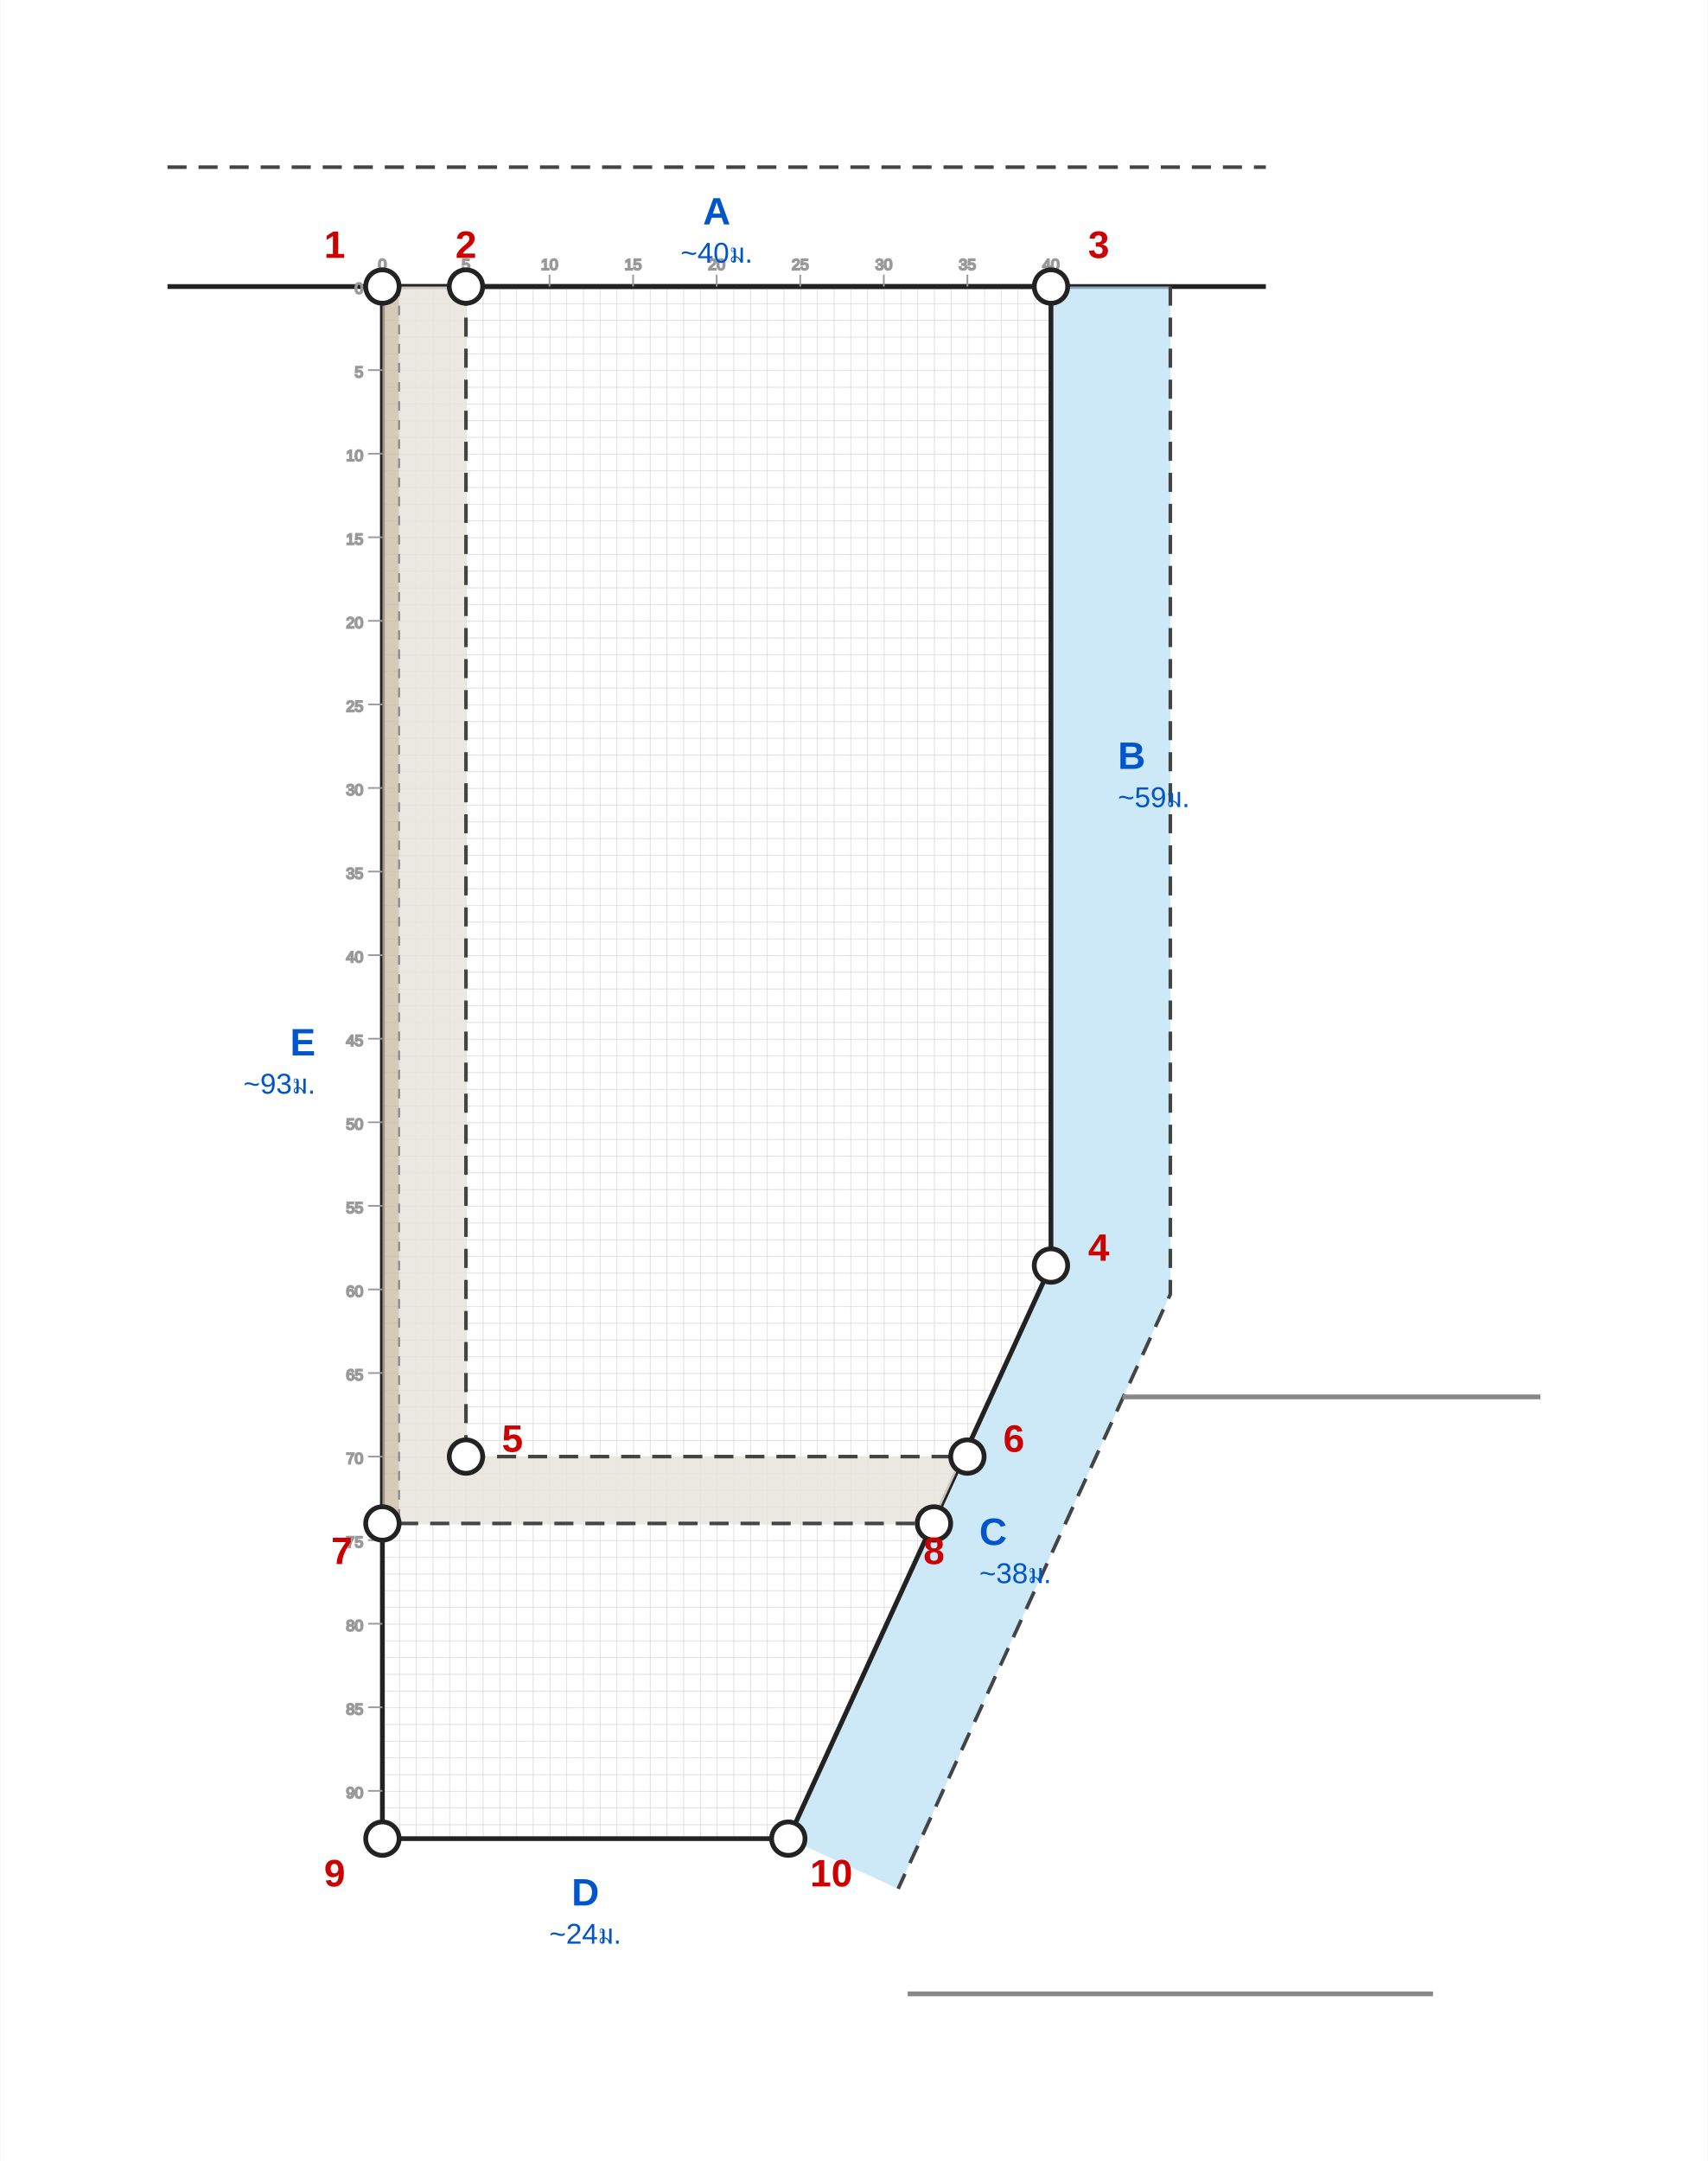
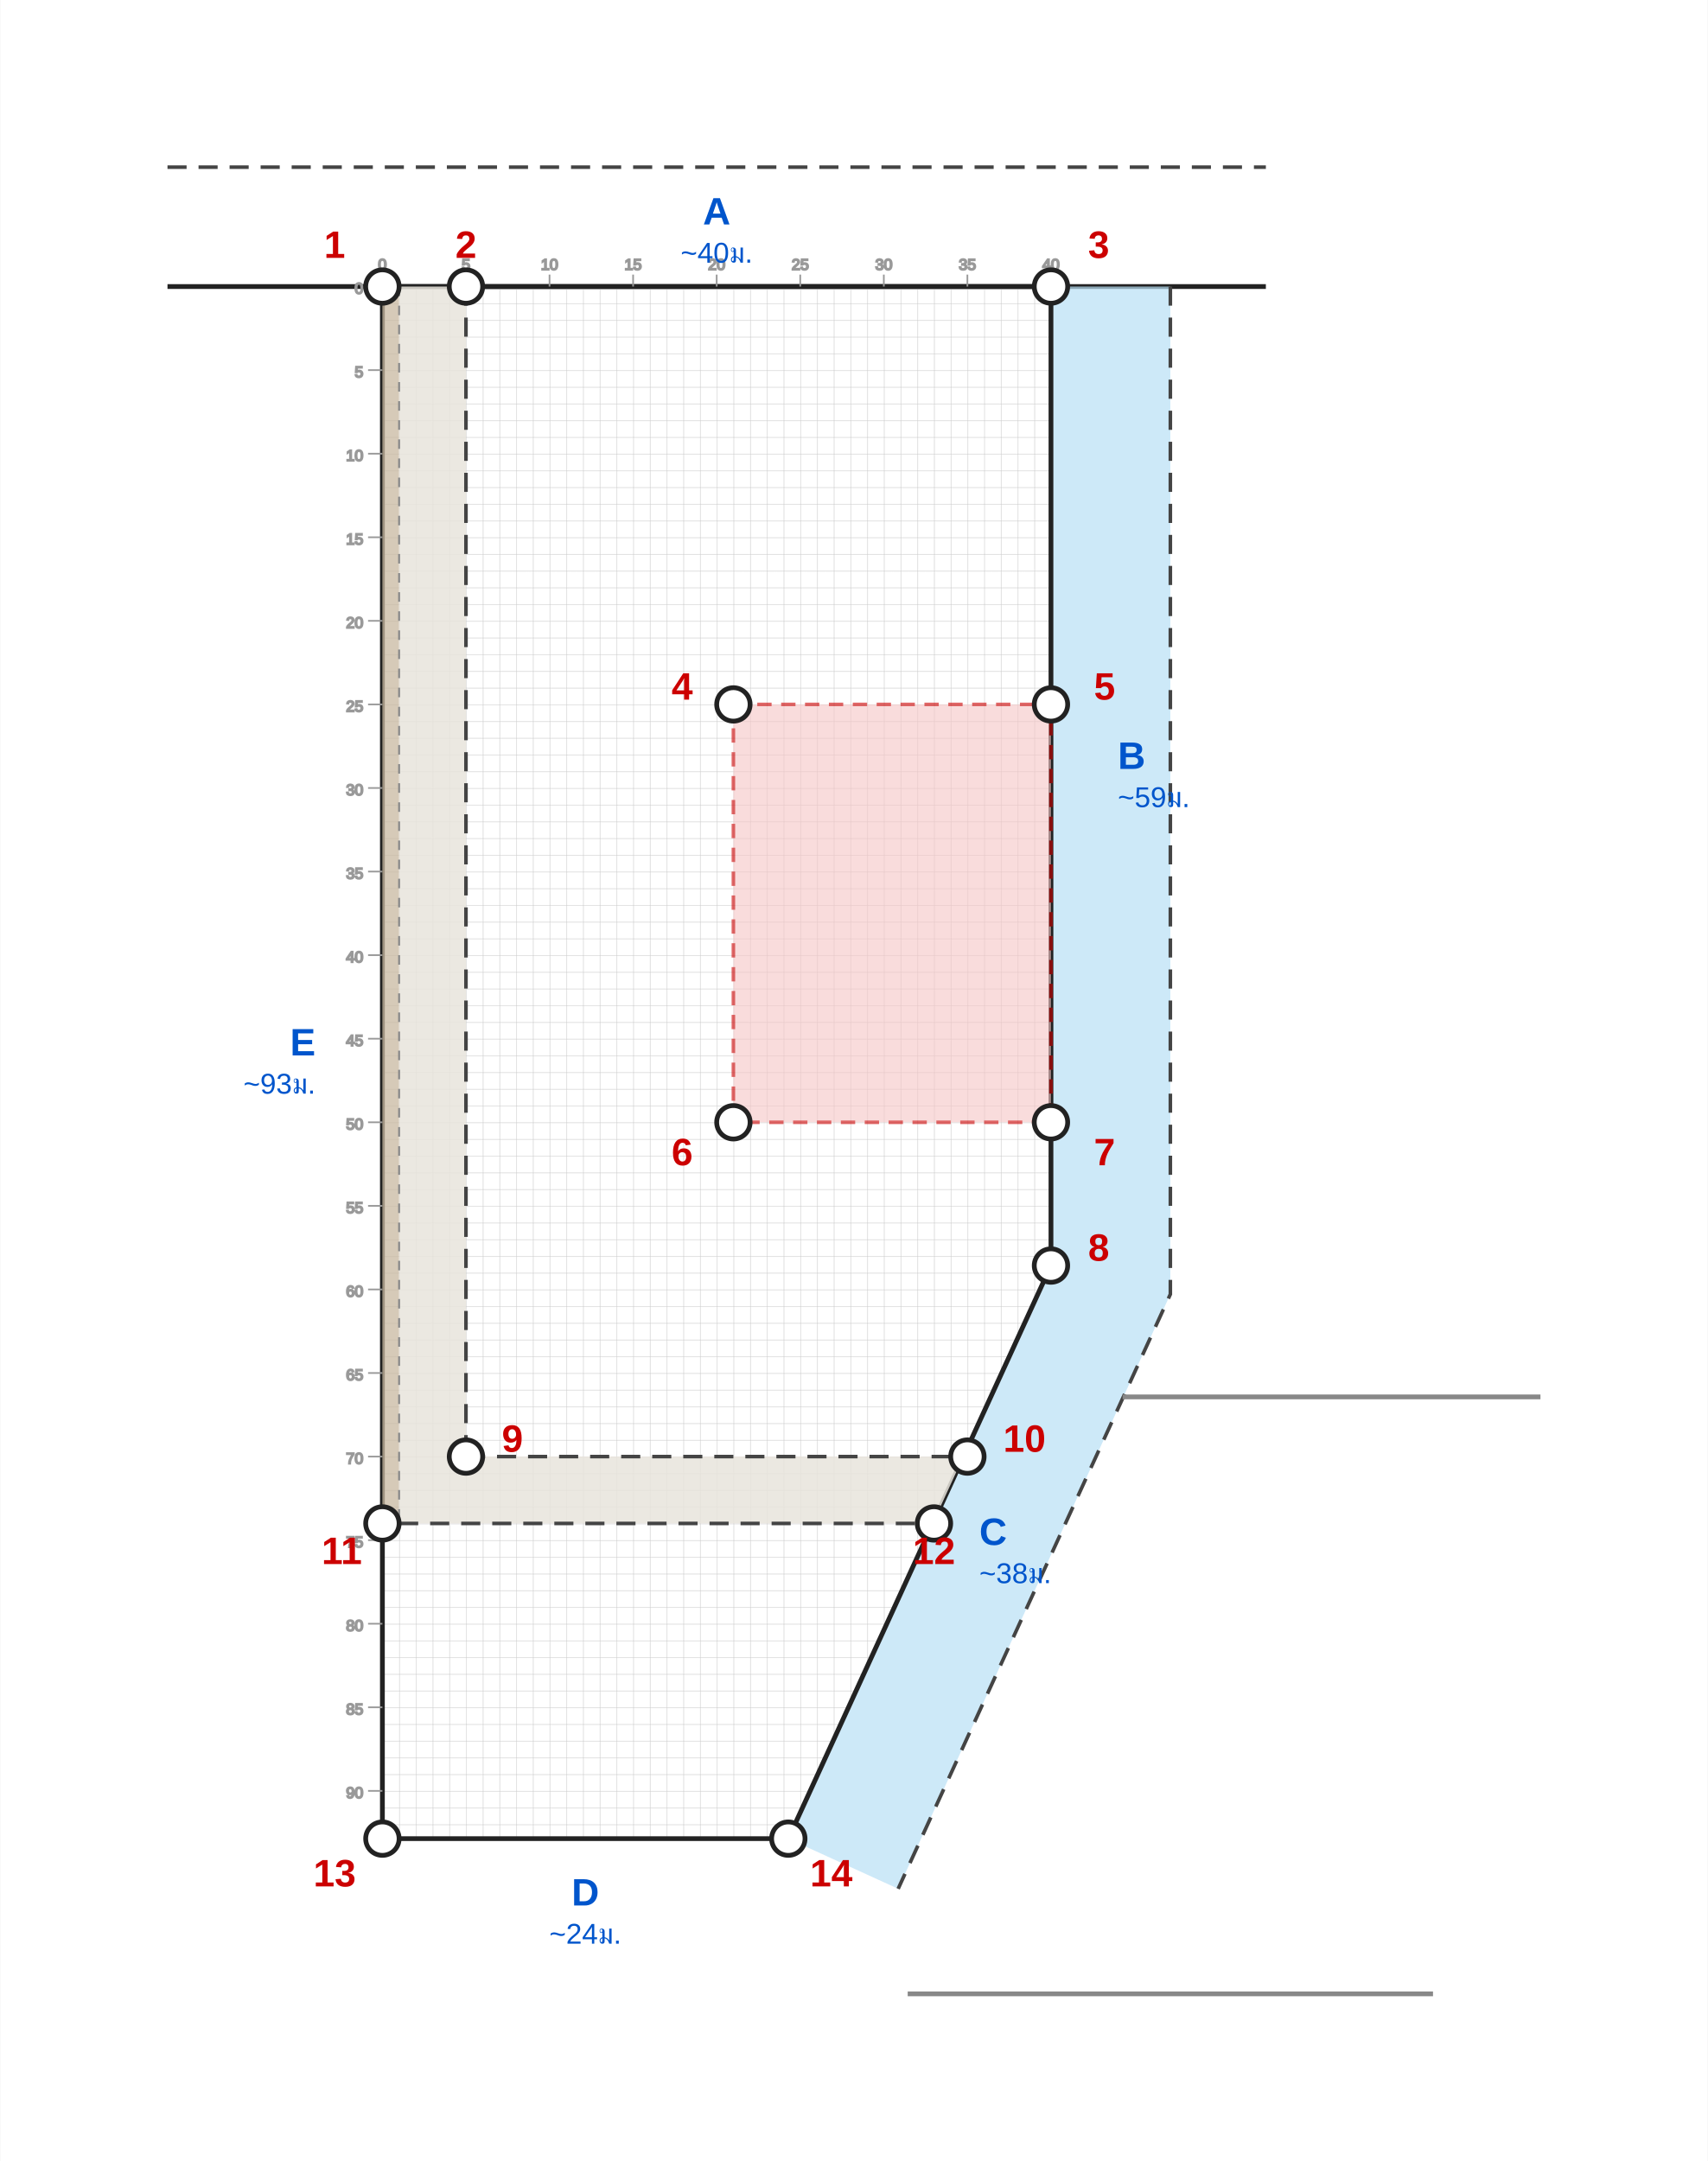
<svg xmlns="http://www.w3.org/2000/svg" viewBox="-10 10 715 905" width="1610" height="2037">
  <rect x="-10" y="10" width="715" height="905" fill="white" />
  <defs>
    <pattern id="grid1m" x="150" y="130" width="7" height="7" patternUnits="userSpaceOnUse">
      <line x1="0" y1="0" x2="7" y2="0" stroke="#ccc" stroke-width="0.4" />
      <line x1="0" y1="0" x2="0" y2="7" stroke="#ccc" stroke-width="0.4" />
    </pattern>
  </defs>
  <line x1="60" y1="80" x2="520" y2="80" stroke="#444" stroke-width="1.5" stroke-dasharray="8,5" />
  <line x1="60" y1="130" x2="520" y2="130" stroke="#222" stroke-width="2" />
  <polygon points="430,130 480,130 480,552 366,801 320,780 430,540" fill="#b8dff5" stroke="none" opacity="0.7" />
  <polyline points="480,130 480,552 366,801" fill="none" stroke="#444" stroke-width="1.5" stroke-dasharray="8,5" />
  <polygon points="150,130 430,130 430,540 320,780 150,780" fill="url(#grid1m)" stroke="none" />
  <polygon points="       150,130       430,130       430,540       320,780       150,780     " fill="none" stroke="#222" stroke-width="2" stroke-linejoin="round" />
  <g stroke="#999" stroke-width="0.7" fill="#999" font-family="Arial" font-size="6.5" text-anchor="middle">
    <line x1="150" y1="125" x2="150" y2="130" />
    <text x="150" y="123">0</text>
    <line x1="185" y1="125" x2="185" y2="130" />
    <text x="185" y="123">5</text>
    <line x1="220" y1="125" x2="220" y2="130" />
    <text x="220" y="123">10</text>
    <line x1="255" y1="125" x2="255" y2="130" />
    <text x="255" y="123">15</text>
    <line x1="290" y1="125" x2="290" y2="130" />
    <text x="290" y="123">20</text>
    <line x1="325" y1="125" x2="325" y2="130" />
    <text x="325" y="123">25</text>
    <line x1="360" y1="125" x2="360" y2="130" />
    <text x="360" y="123">30</text>
    <line x1="395" y1="125" x2="395" y2="130" />
    <text x="395" y="123">35</text>
    <line x1="430" y1="125" x2="430" y2="130" />
    <text x="430" y="123">40</text>
  </g>
  <g stroke="#999" stroke-width="0.7" fill="#999" font-family="Arial" font-size="6.5" text-anchor="end">
    <line x1="144" y1="130" x2="150" y2="130" />
    <text x="142" y="133">0</text>
    <line x1="144" y1="165" x2="150" y2="165" />
    <text x="142" y="168">5</text>
    <line x1="144" y1="200" x2="150" y2="200" />
    <text x="142" y="203">10</text>
    <line x1="144" y1="235" x2="150" y2="235" />
    <text x="142" y="238">15</text>
    <line x1="144" y1="270" x2="150" y2="270" />
    <text x="142" y="273">20</text>
    <line x1="144" y1="305" x2="150" y2="305" />
    <text x="142" y="308">25</text>
    <line x1="144" y1="340" x2="150" y2="340" />
    <text x="142" y="343">30</text>
    <line x1="144" y1="375" x2="150" y2="375" />
    <text x="142" y="378">35</text>
    <line x1="144" y1="410" x2="150" y2="410" />
    <text x="142" y="413">40</text>
    <line x1="144" y1="445" x2="150" y2="445" />
    <text x="142" y="448">45</text>
    <line x1="144" y1="480" x2="150" y2="480" />
    <text x="142" y="483">50</text>
    <line x1="144" y1="515" x2="150" y2="515" />
    <text x="142" y="518">55</text>
    <line x1="144" y1="550" x2="150" y2="550" />
    <text x="142" y="553">60</text>
    <line x1="144" y1="585" x2="150" y2="585" />
    <text x="142" y="588">65</text>
    <line x1="144" y1="620" x2="150" y2="620" />
    <text x="142" y="623">70</text>
    <line x1="144" y1="655" x2="150" y2="655" />
    <text x="142" y="658">75</text>
    <line x1="144" y1="690" x2="150" y2="690" />
    <text x="142" y="693">80</text>
    <line x1="144" y1="725" x2="150" y2="725" />
    <text x="142" y="728">85</text>
    <line x1="144" y1="760" x2="150" y2="760" />
    <text x="142" y="763">90</text>
  </g>
  <rect x="150" y="130" width="7" height="518" fill="#c8b8a0" opacity="0.75" />
  <rect x="157" y="130" width="28" height="490" fill="#e8e4dc" opacity="0.85" />
  <polygon points="157,620 393.3,620 380.5,648 157,648" fill="#e8e4dc" opacity="0.85" />
  <line x1="185" y1="130" x2="185" y2="620" stroke="#444" stroke-width="1.5" stroke-dasharray="8,5" />
  <line x1="157" y1="130" x2="157" y2="648" stroke="#888" stroke-width="0.8" stroke-dasharray="4,4" />
  <line x1="185" y1="620" x2="393.3" y2="620" stroke="#444" stroke-width="1.5" stroke-dasharray="8,5" />
  <line x1="157" y1="648" x2="380.5" y2="648" stroke="#444" stroke-width="1.5" stroke-dasharray="8,5" />
+   <rect x="297" y="305" width="133" height="175" fill="#f5c5c5" opacity="0.6" stroke="#c00" stroke-width="1.5" stroke-dasharray="6,4" />
  <line x1="460" y1="595" x2="635" y2="595" stroke="#888" stroke-width="2" />
  <line x1="370" y1="845" x2="590" y2="845" stroke="#888" stroke-width="2" />
  <circle cx="150" cy="130" r="7" fill="white" stroke="#222" stroke-width="2" />
  <circle cx="430" cy="130" r="7" fill="white" stroke="#222" stroke-width="2" />
  <circle cx="430" cy="540" r="7" fill="white" stroke="#222" stroke-width="2" />
  <circle cx="320" cy="780" r="7" fill="white" stroke="#222" stroke-width="2" />
  <circle cx="150" cy="780" r="7" fill="white" stroke="#222" stroke-width="2" />
  <circle cx="185" cy="130" r="7" fill="white" stroke="#222" stroke-width="2" />
  <circle cx="185" cy="620" r="7" fill="white" stroke="#222" stroke-width="2" />
  <circle cx="395" cy="620" r="7" fill="white" stroke="#222" stroke-width="2" />
  <circle cx="150" cy="648" r="7" fill="white" stroke="#222" stroke-width="2" />
  <circle cx="381" cy="648" r="7" fill="white" stroke="#222" stroke-width="2" />
+   <circle cx="297" cy="305" r="7" fill="white" stroke="#222" stroke-width="2" />
+   <circle cx="430" cy="305" r="7" fill="white" stroke="#222" stroke-width="2" />
+   <circle cx="297" cy="480" r="7" fill="white" stroke="#222" stroke-width="2" />
+   <circle cx="430" cy="480" r="7" fill="white" stroke="#222" stroke-width="2" />
  <text x="130" y="118" font-family="Arial" font-size="16" font-weight="bold" fill="#c00" text-anchor="middle">1</text>
  <text x="185" y="118" font-family="Arial" font-size="16" font-weight="bold" fill="#c00" text-anchor="middle">2</text>
  <text x="450" y="118" font-family="Arial" font-size="16" font-weight="bold" fill="#c00" text-anchor="middle">3</text>
-   <text x="450" y="538" font-family="Arial" font-size="16" font-weight="bold" fill="#c00" text-anchor="middle">4</text>
-   <text x="200" y="618" font-family="Arial" font-size="16" font-weight="bold" fill="#c00" text-anchor="start">5</text>
-   <text x="410" y="618" font-family="Arial" font-size="16" font-weight="bold" fill="#c00" text-anchor="start">6</text>
-   <text x="133" y="665" font-family="Arial" font-size="16" font-weight="bold" fill="#c00" text-anchor="middle">7</text>
-   <text x="381" y="665" font-family="Arial" font-size="16" font-weight="bold" fill="#c00" text-anchor="middle">8</text>
-   <text x="130" y="800" font-family="Arial" font-size="16" font-weight="bold" fill="#c00" text-anchor="middle">9</text>
-   <text x="338" y="800" font-family="Arial" font-size="16" font-weight="bold" fill="#c00" text-anchor="middle">10</text>
+   <text x="280" y="303" font-family="Arial" font-size="16" font-weight="bold" fill="#c00" text-anchor="end">4</text>
+   <text x="448" y="303" font-family="Arial" font-size="16" font-weight="bold" fill="#c00" text-anchor="start">5</text>
+   <text x="280" y="498" font-family="Arial" font-size="16" font-weight="bold" fill="#c00" text-anchor="end">6</text>
+   <text x="448" y="498" font-family="Arial" font-size="16" font-weight="bold" fill="#c00" text-anchor="start">7</text>
+   <text x="450" y="538" font-family="Arial" font-size="16" font-weight="bold" fill="#c00" text-anchor="middle">8</text>
+   <text x="200" y="618" font-family="Arial" font-size="16" font-weight="bold" fill="#c00" text-anchor="start">9</text>
+   <text x="410" y="618" font-family="Arial" font-size="16" font-weight="bold" fill="#c00" text-anchor="start">10</text>
+   <text x="133" y="665" font-family="Arial" font-size="16" font-weight="bold" fill="#c00" text-anchor="middle">11</text>
+   <text x="381" y="665" font-family="Arial" font-size="16" font-weight="bold" fill="#c00" text-anchor="middle">12</text>
+   <text x="130" y="800" font-family="Arial" font-size="16" font-weight="bold" fill="#c00" text-anchor="middle">13</text>
+   <text x="338" y="800" font-family="Arial" font-size="16" font-weight="bold" fill="#c00" text-anchor="middle">14</text>
  <text x="290" y="104" font-family="Arial" font-size="16" font-weight="bold" fill="#0055cc" text-anchor="middle">A</text>
  <text x="290" y="120" font-family="Arial" font-size="12" fill="#0055cc" text-anchor="middle">~40ม.</text>
  <text x="458" y="332" font-family="Arial" font-size="16" font-weight="bold" fill="#0055cc" text-anchor="start">B</text>
  <text x="458" y="348" font-family="Arial" font-size="12" fill="#0055cc" text-anchor="start">~59ม.</text>
  <text x="400" y="657" font-family="Arial" font-size="16" font-weight="bold" fill="#0055cc" text-anchor="start">C</text>
  <text x="400" y="673" font-family="Arial" font-size="12" fill="#0055cc" text-anchor="start">~38ม.</text>
  <text x="235" y="808" font-family="Arial" font-size="16" font-weight="bold" fill="#0055cc" text-anchor="middle">D</text>
  <text x="235" y="824" font-family="Arial" font-size="12" fill="#0055cc" text-anchor="middle">~24ม.</text>
  <text x="122" y="452" font-family="Arial" font-size="16" font-weight="bold" fill="#0055cc" text-anchor="end">E</text>
  <text x="122" y="468" font-family="Arial" font-size="12" fill="#0055cc" text-anchor="end">~93ม.</text>
</svg>
